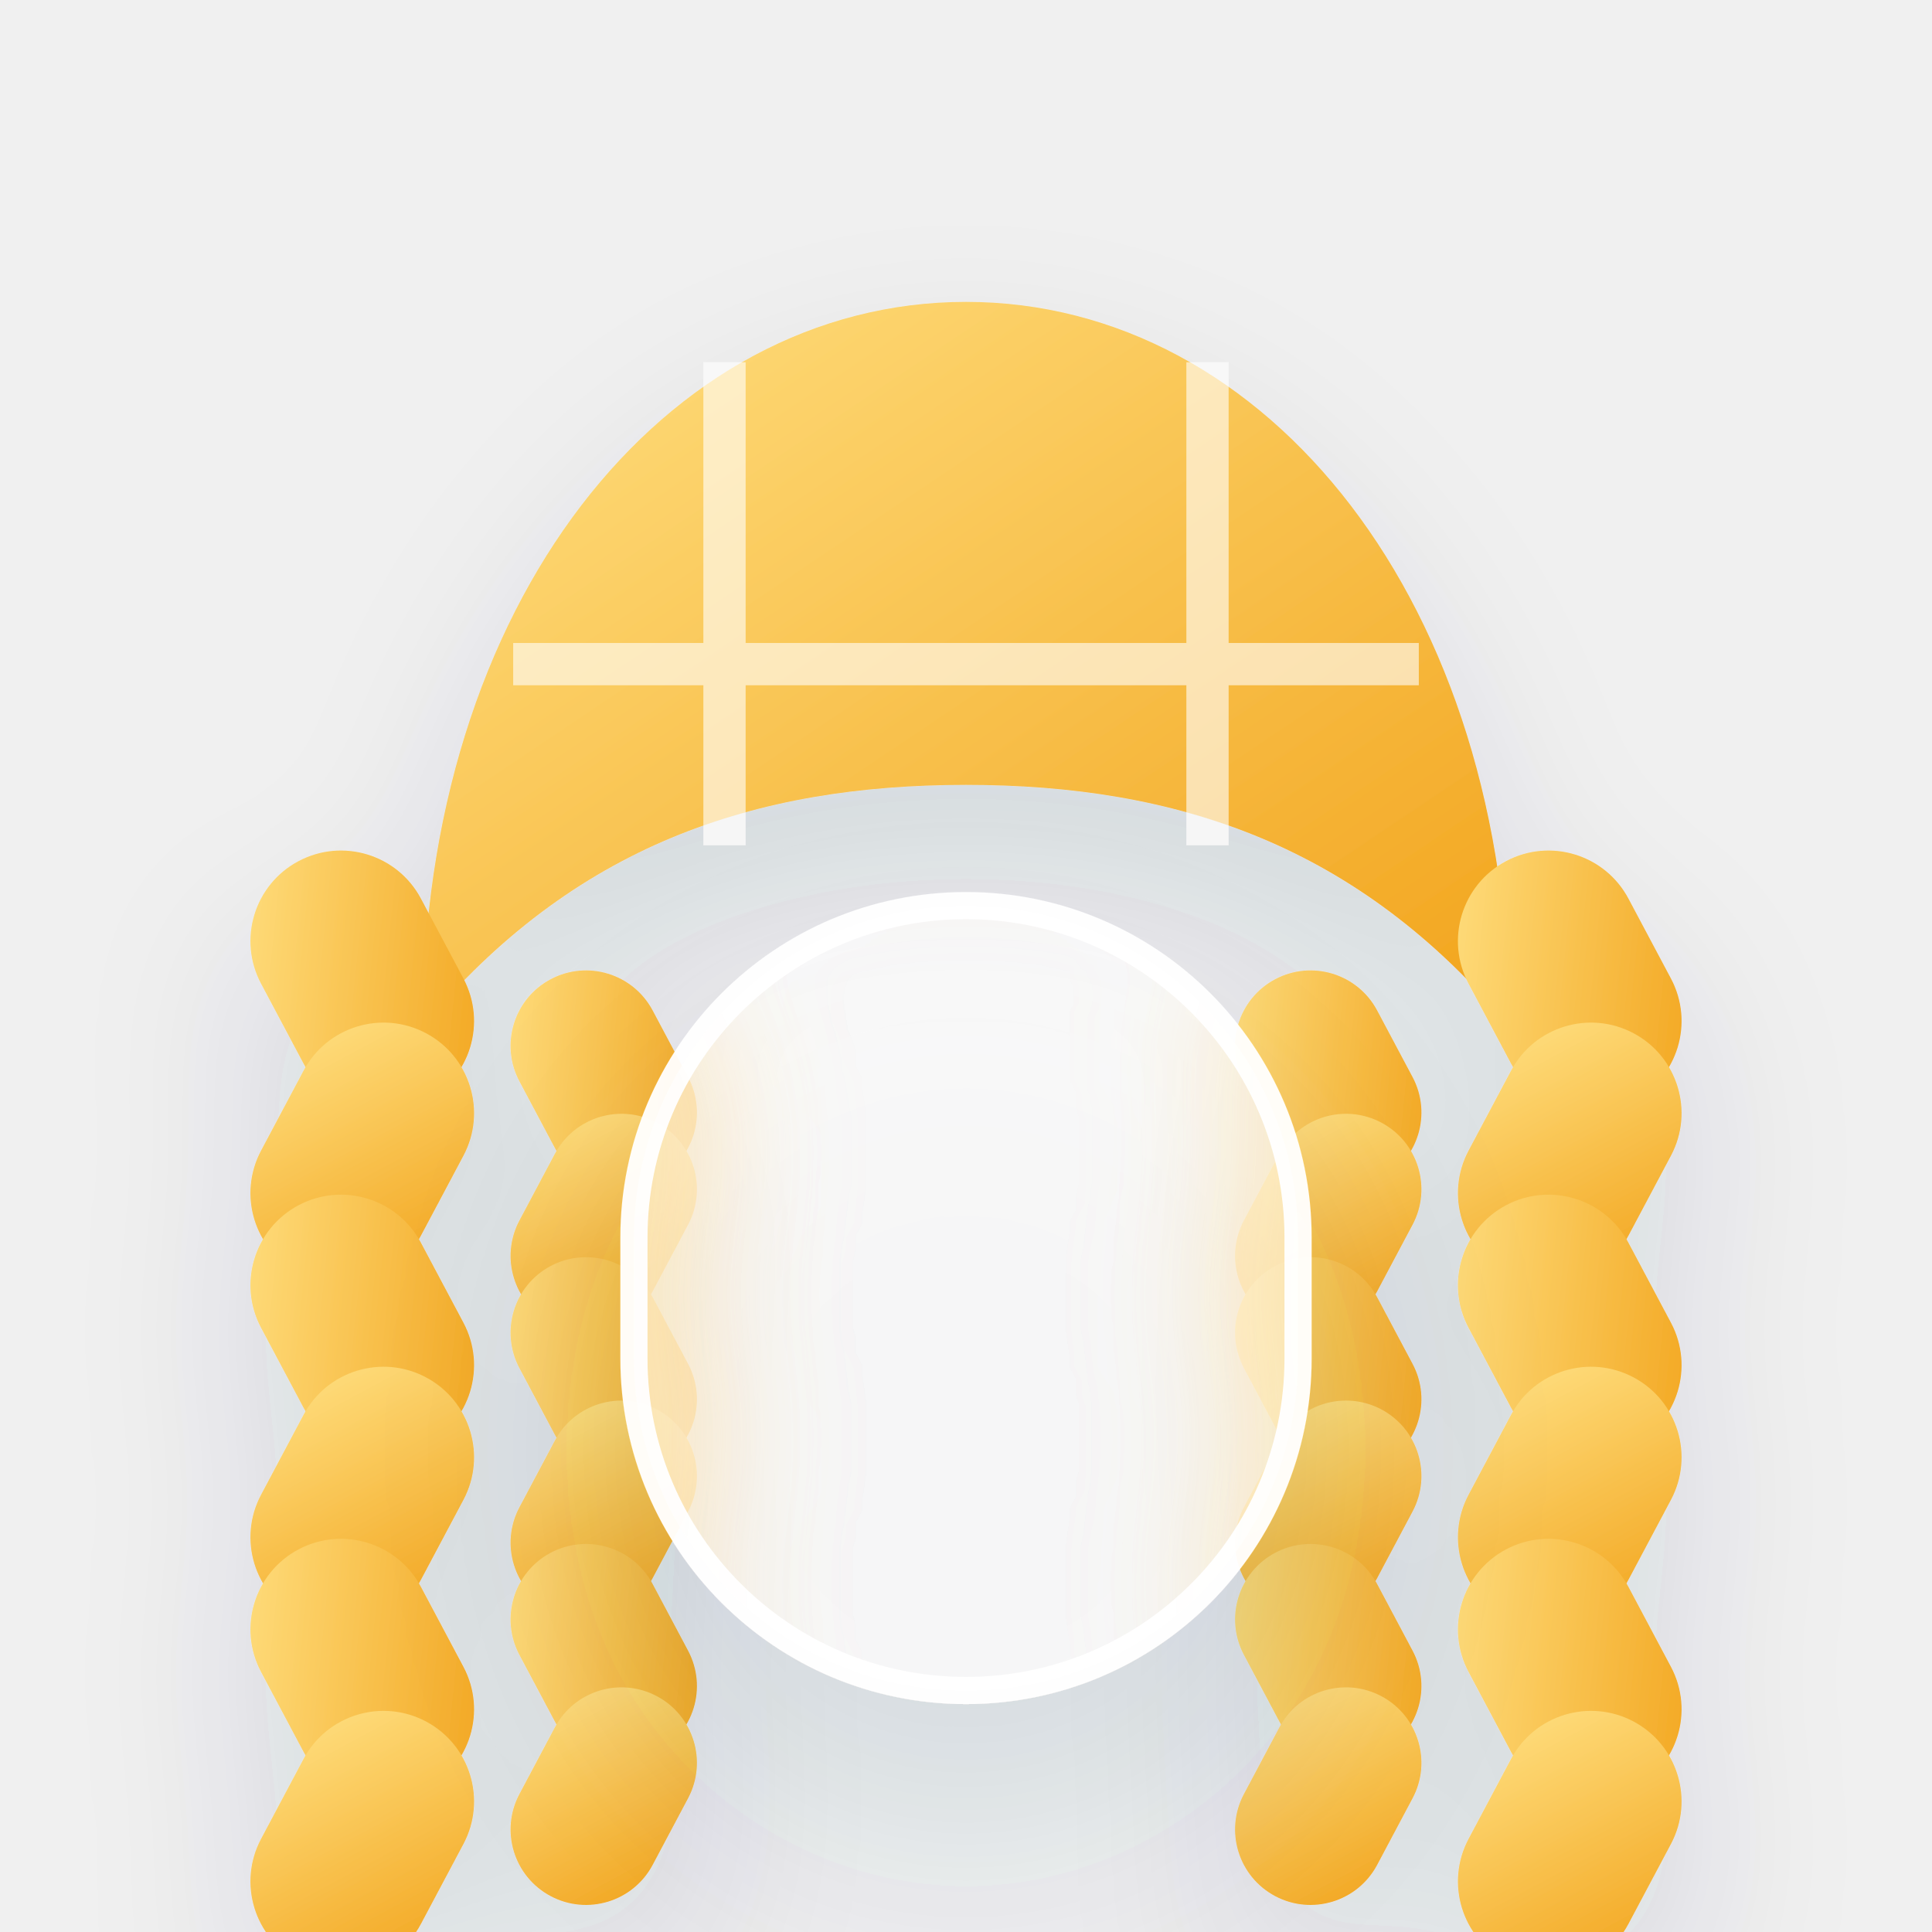
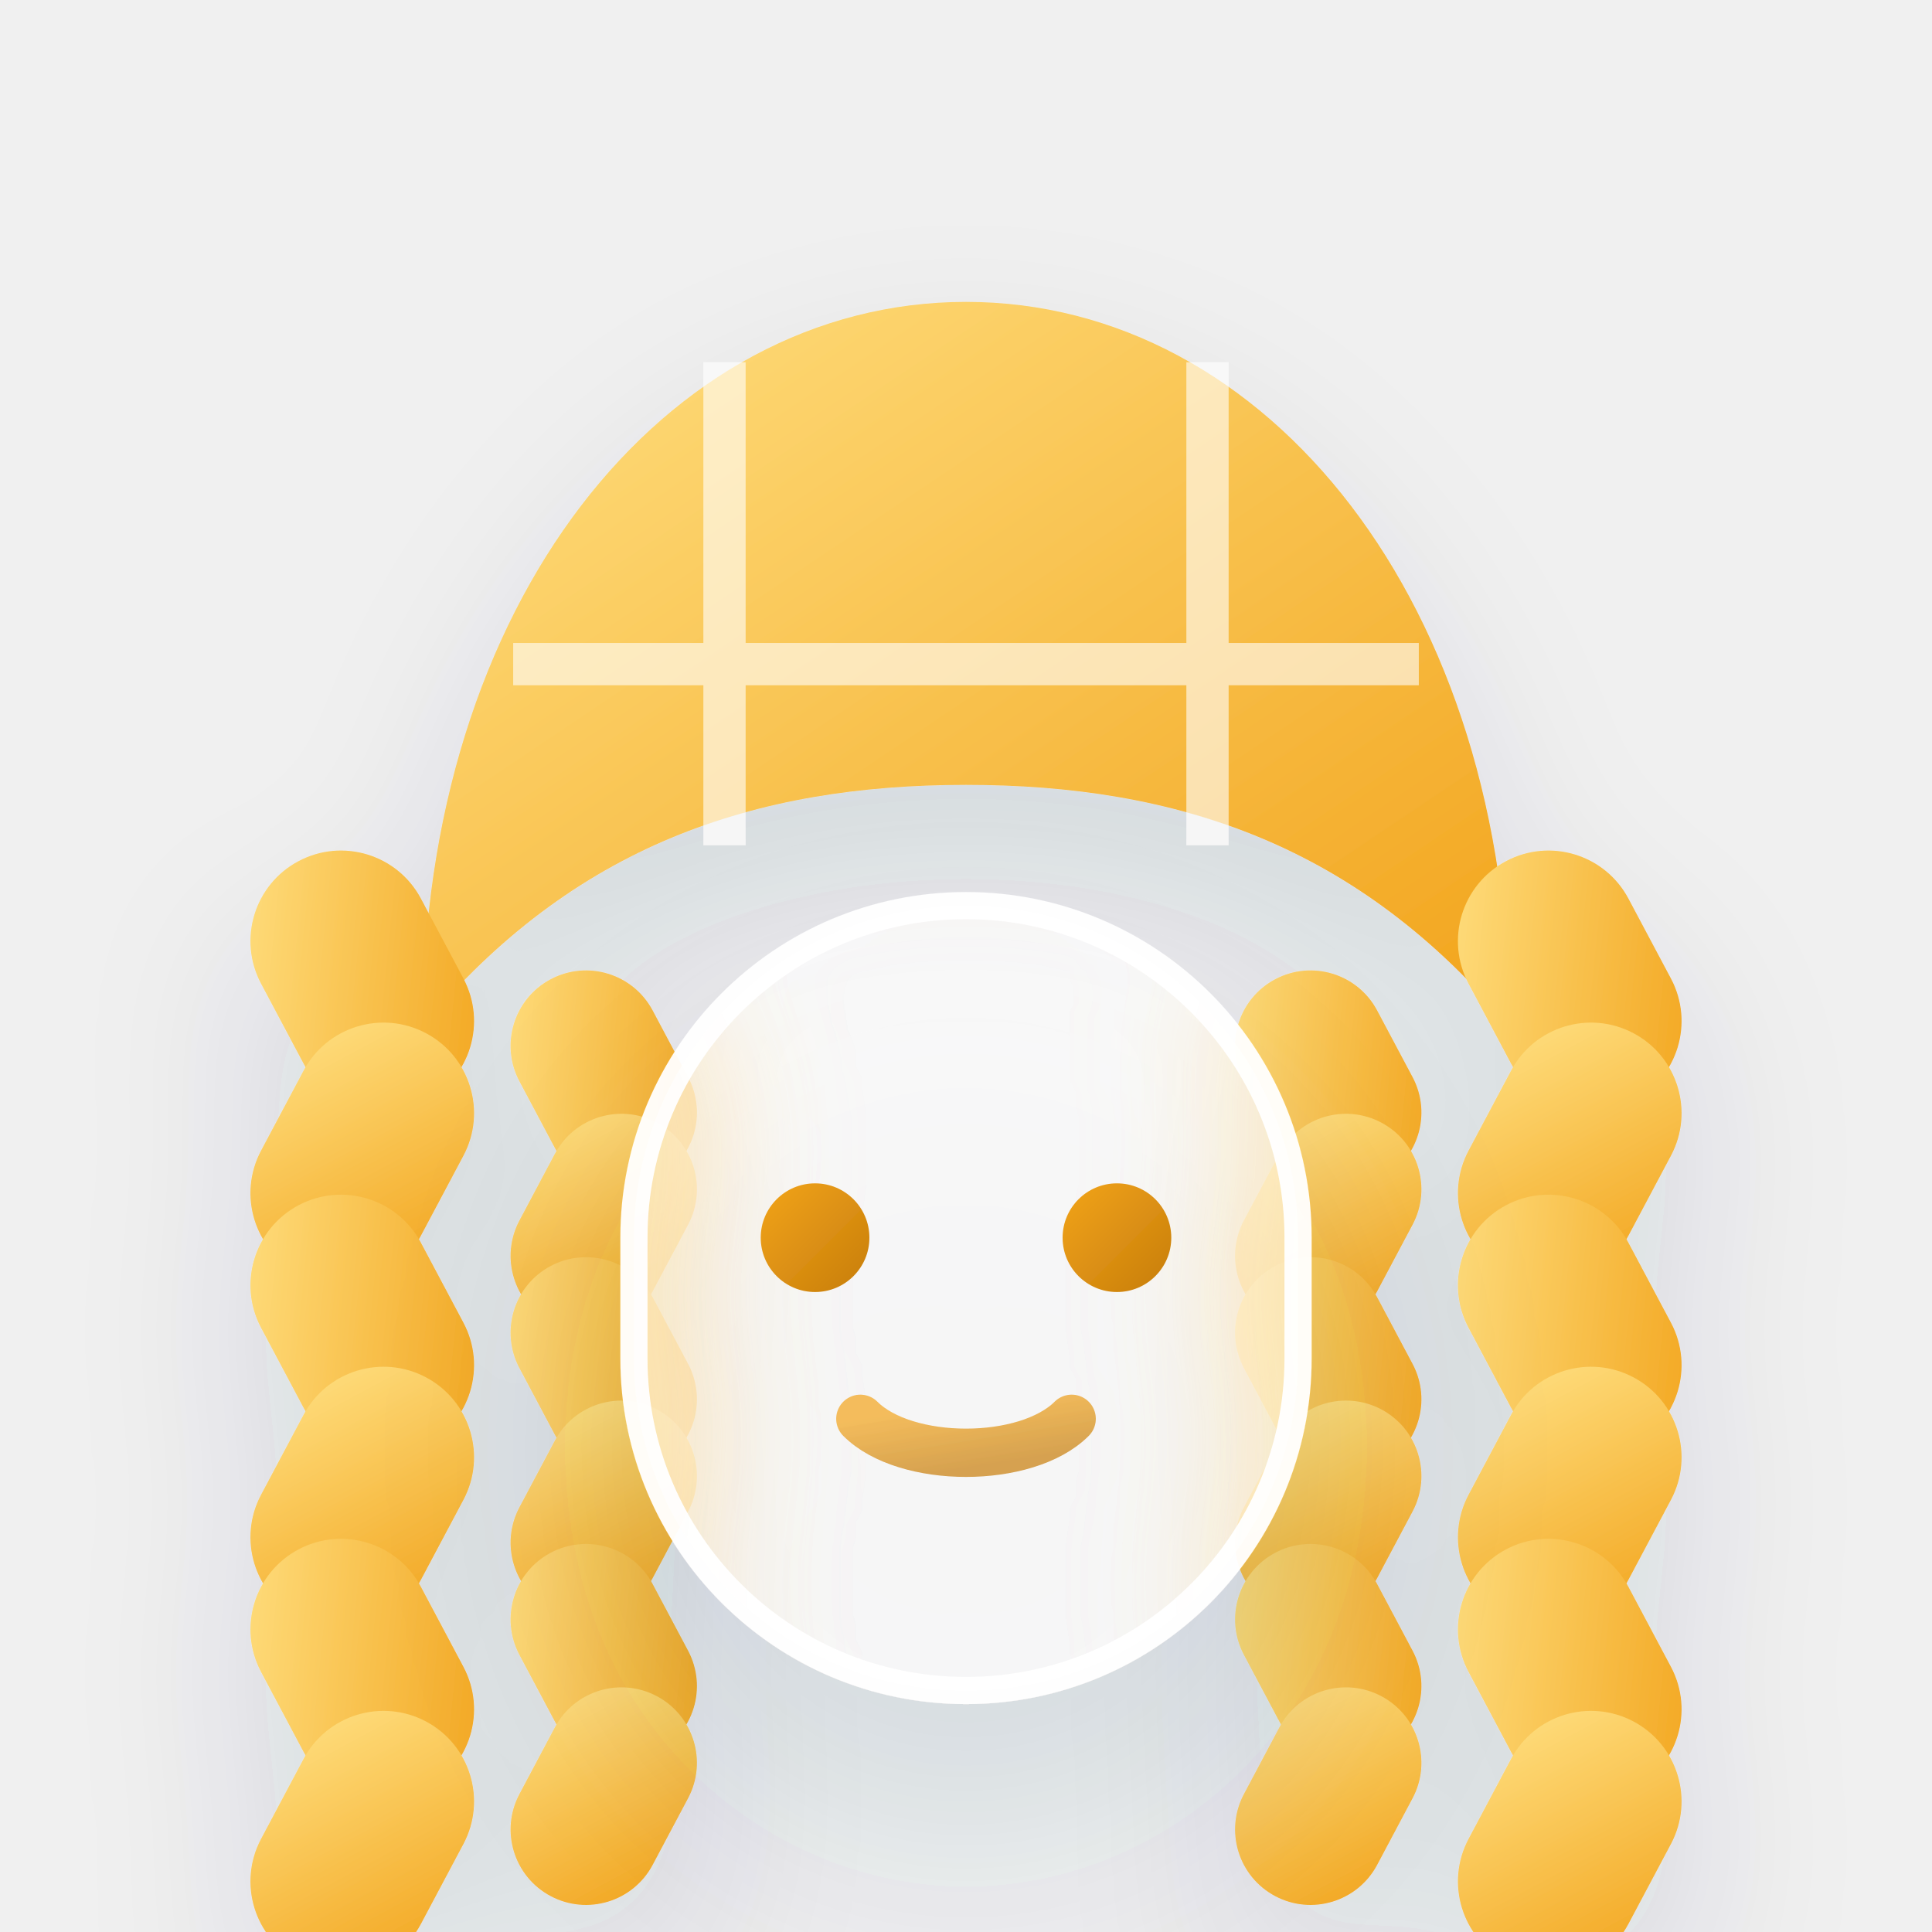
<svg xmlns="http://www.w3.org/2000/svg" xmlns:xlink="http://www.w3.org/1999/xlink" viewBox="0 0 64 64" width="64" height="64">
  <defs>
    <linearGradient id="mf-box-braids-g" x1="0" y1="0" x2="1" y2="1">
      <stop offset="0" stop-color="#FFE082" />
      <stop offset="1" stop-color="#F2A41C" />
    </linearGradient>
    <linearGradient id="mf-box-braids-g2" x1="0" y1="0" x2="1" y2="1">
      <stop offset="0" stop-color="#F2A41C" />
      <stop offset="1" stop-color="#C77D0A" />
    </linearGradient>
    <filter id="mf-box-braids-blur" x="-30%" y="-30%" width="160%" height="160%">
      <feGaussianBlur stdDeviation="2.4" />
    </filter>
    <filter id="mf-box-braids-sh" x="-40%" y="-40%" width="180%" height="200%">
      <feDropShadow dx="0" dy="5" stdDeviation="4" flood-color="#1E3A5F" flood-opacity=".16" />
    </filter>
    <filter id="mf-box-braids-sh2" x="-40%" y="-40%" width="180%" height="200%">
      <feDropShadow dx="0" dy="3" stdDeviation="3" flood-color="#1E3A5F" flood-opacity=".12" />
    </filter>
  </defs>
  <defs>
    <g id="mf-box-braids-b">
      <path d="M14 34c0-14 8-24 18-24s18 10 18 24c-5-6-11-8-18-8s-13 2-18 8Z" fill="url(#mf-box-braids-g)" />
      <g fill="none" stroke="#fff" stroke-opacity=".6" stroke-width="1.4">
        <path d="M24 12v16M40 12v16M17 22h30" />
      </g>
      <rect x="9" y="28" width="6" height="9" rx="3" transform="rotate(-28 12 32.5)" fill="url(#mf-box-braids-g)" />
      <rect x="9" y="33.7" width="6" height="9" rx="3" transform="rotate(28 12 38.2)" fill="url(#mf-box-braids-g)" />
      <rect x="9" y="39.4" width="6" height="9" rx="3" transform="rotate(-28 12 43.9)" fill="url(#mf-box-braids-g)" />
      <rect x="9" y="45.1" width="6" height="9" rx="3" transform="rotate(28 12 49.6)" fill="url(#mf-box-braids-g)" />
      <rect x="9" y="50.8" width="6" height="9" rx="3" transform="rotate(-28 12 55.3)" fill="url(#mf-box-braids-g)" />
      <rect x="9" y="56.5" width="6" height="9" rx="3" transform="rotate(28 12 61)" fill="url(#mf-box-braids-g)" />
      <rect x="49" y="28" width="6" height="9" rx="3" transform="rotate(-28 52 32.5)" fill="url(#mf-box-braids-g)" />
      <rect x="49" y="33.7" width="6" height="9" rx="3" transform="rotate(28 52 38.2)" fill="url(#mf-box-braids-g)" />
      <rect x="49" y="39.4" width="6" height="9" rx="3" transform="rotate(-28 52 43.9)" fill="url(#mf-box-braids-g)" />
      <rect x="49" y="45.1" width="6" height="9" rx="3" transform="rotate(28 52 49.6)" fill="url(#mf-box-braids-g)" />
      <rect x="49" y="50.8" width="6" height="9" rx="3" transform="rotate(-28 52 55.3)" fill="url(#mf-box-braids-g)" />
      <rect x="49" y="56.5" width="6" height="9" rx="3" transform="rotate(28 52 61)" fill="url(#mf-box-braids-g)" />
      <rect x="17.5" y="32" width="5" height="7.5" rx="2.5" transform="rotate(-28 20 35.75)" fill="url(#mf-box-braids-g)" />
      <rect x="17.5" y="36.75" width="5" height="7.5" rx="2.5" transform="rotate(28 20 40.5)" fill="url(#mf-box-braids-g)" />
      <rect x="17.5" y="41.5" width="5" height="7.5" rx="2.5" transform="rotate(-28 20 45.25)" fill="url(#mf-box-braids-g)" />
      <rect x="17.5" y="46.25" width="5" height="7.5" rx="2.5" transform="rotate(28 20 50)" fill="url(#mf-box-braids-g)" />
      <rect x="17.5" y="51" width="5" height="7.5" rx="2.5" transform="rotate(-28 20 54.75)" fill="url(#mf-box-braids-g)" />
      <rect x="17.5" y="55.75" width="5" height="7.5" rx="2.5" transform="rotate(28 20 59.5)" fill="url(#mf-box-braids-g)" />
      <rect x="41.5" y="32" width="5" height="7.5" rx="2.5" transform="rotate(-28 44 35.75)" fill="url(#mf-box-braids-g)" />
      <rect x="41.5" y="36.75" width="5" height="7.5" rx="2.5" transform="rotate(28 44 40.5)" fill="url(#mf-box-braids-g)" />
      <rect x="41.5" y="41.5" width="5" height="7.5" rx="2.5" transform="rotate(-28 44 45.25)" fill="url(#mf-box-braids-g)" />
      <rect x="41.5" y="46.25" width="5" height="7.5" rx="2.5" transform="rotate(28 44 50)" fill="url(#mf-box-braids-g)" />
      <rect x="41.5" y="51" width="5" height="7.5" rx="2.5" transform="rotate(-28 44 54.75)" fill="url(#mf-box-braids-g)" />
      <rect x="41.5" y="55.75" width="5" height="7.5" rx="2.5" transform="rotate(28 44 59.5)" fill="url(#mf-box-braids-g)" />
    </g>
    <clipPath id="mf-box-braids-c">
      <path d="M32 30h0a11 11 0 0 1 11 11v4a11 11 0 0 1 -11 11h-0a11 11 0 0 1 -11 -11v-4a11 11 0 0 1 11 -11Z" />
    </clipPath>
  </defs>
  <g filter="url(#mf-box-braids-sh2)">
    <use href="#mf-box-braids-b" xlink:href="#mf-box-braids-b" />
  </g>
  <g filter="url(#mf-box-braids-sh)">
    <g clip-path="url(#mf-box-braids-c)">
      <rect width="64" height="64" fill="#fff" fill-opacity=".35" />
      <use href="#mf-box-braids-b" xlink:href="#mf-box-braids-b" filter="url(#mf-box-braids-blur)" opacity=".85" />
    </g>
    <path d="M32 30h0a11 11 0 0 1 11 11v4a11 11 0 0 1 -11 11h-0a11 11 0 0 1 -11 -11v-4a11 11 0 0 1 11 -11Z" fill="#fff" fill-opacity=".48" />
    <path d="M32 30h0a11 11 0 0 1 11 11v4a11 11 0 0 1 -11 11h-0a11 11 0 0 1 -11 -11v-4a11 11 0 0 1 11 -11Z" fill="none" stroke="#fff" stroke-opacity=".95" stroke-width=".9" />
+     <g>
+       <circle cx="27" cy="41" r="1.8" fill="url(#mf-box-braids-g2)" />
+       <circle cx="37" cy="41" r="1.8" fill="url(#mf-box-braids-g2)" />
+       <path d="M28.5 47c1.5 1.5 5.5 1.5 7 0" fill="none" stroke="url(#mf-box-braids-g2)" stroke-width="1.6" stroke-linecap="round" opacity=".7" />
+     </g>
    <g fill="#fff" fill-opacity=".92" />
  </g>
</svg>
